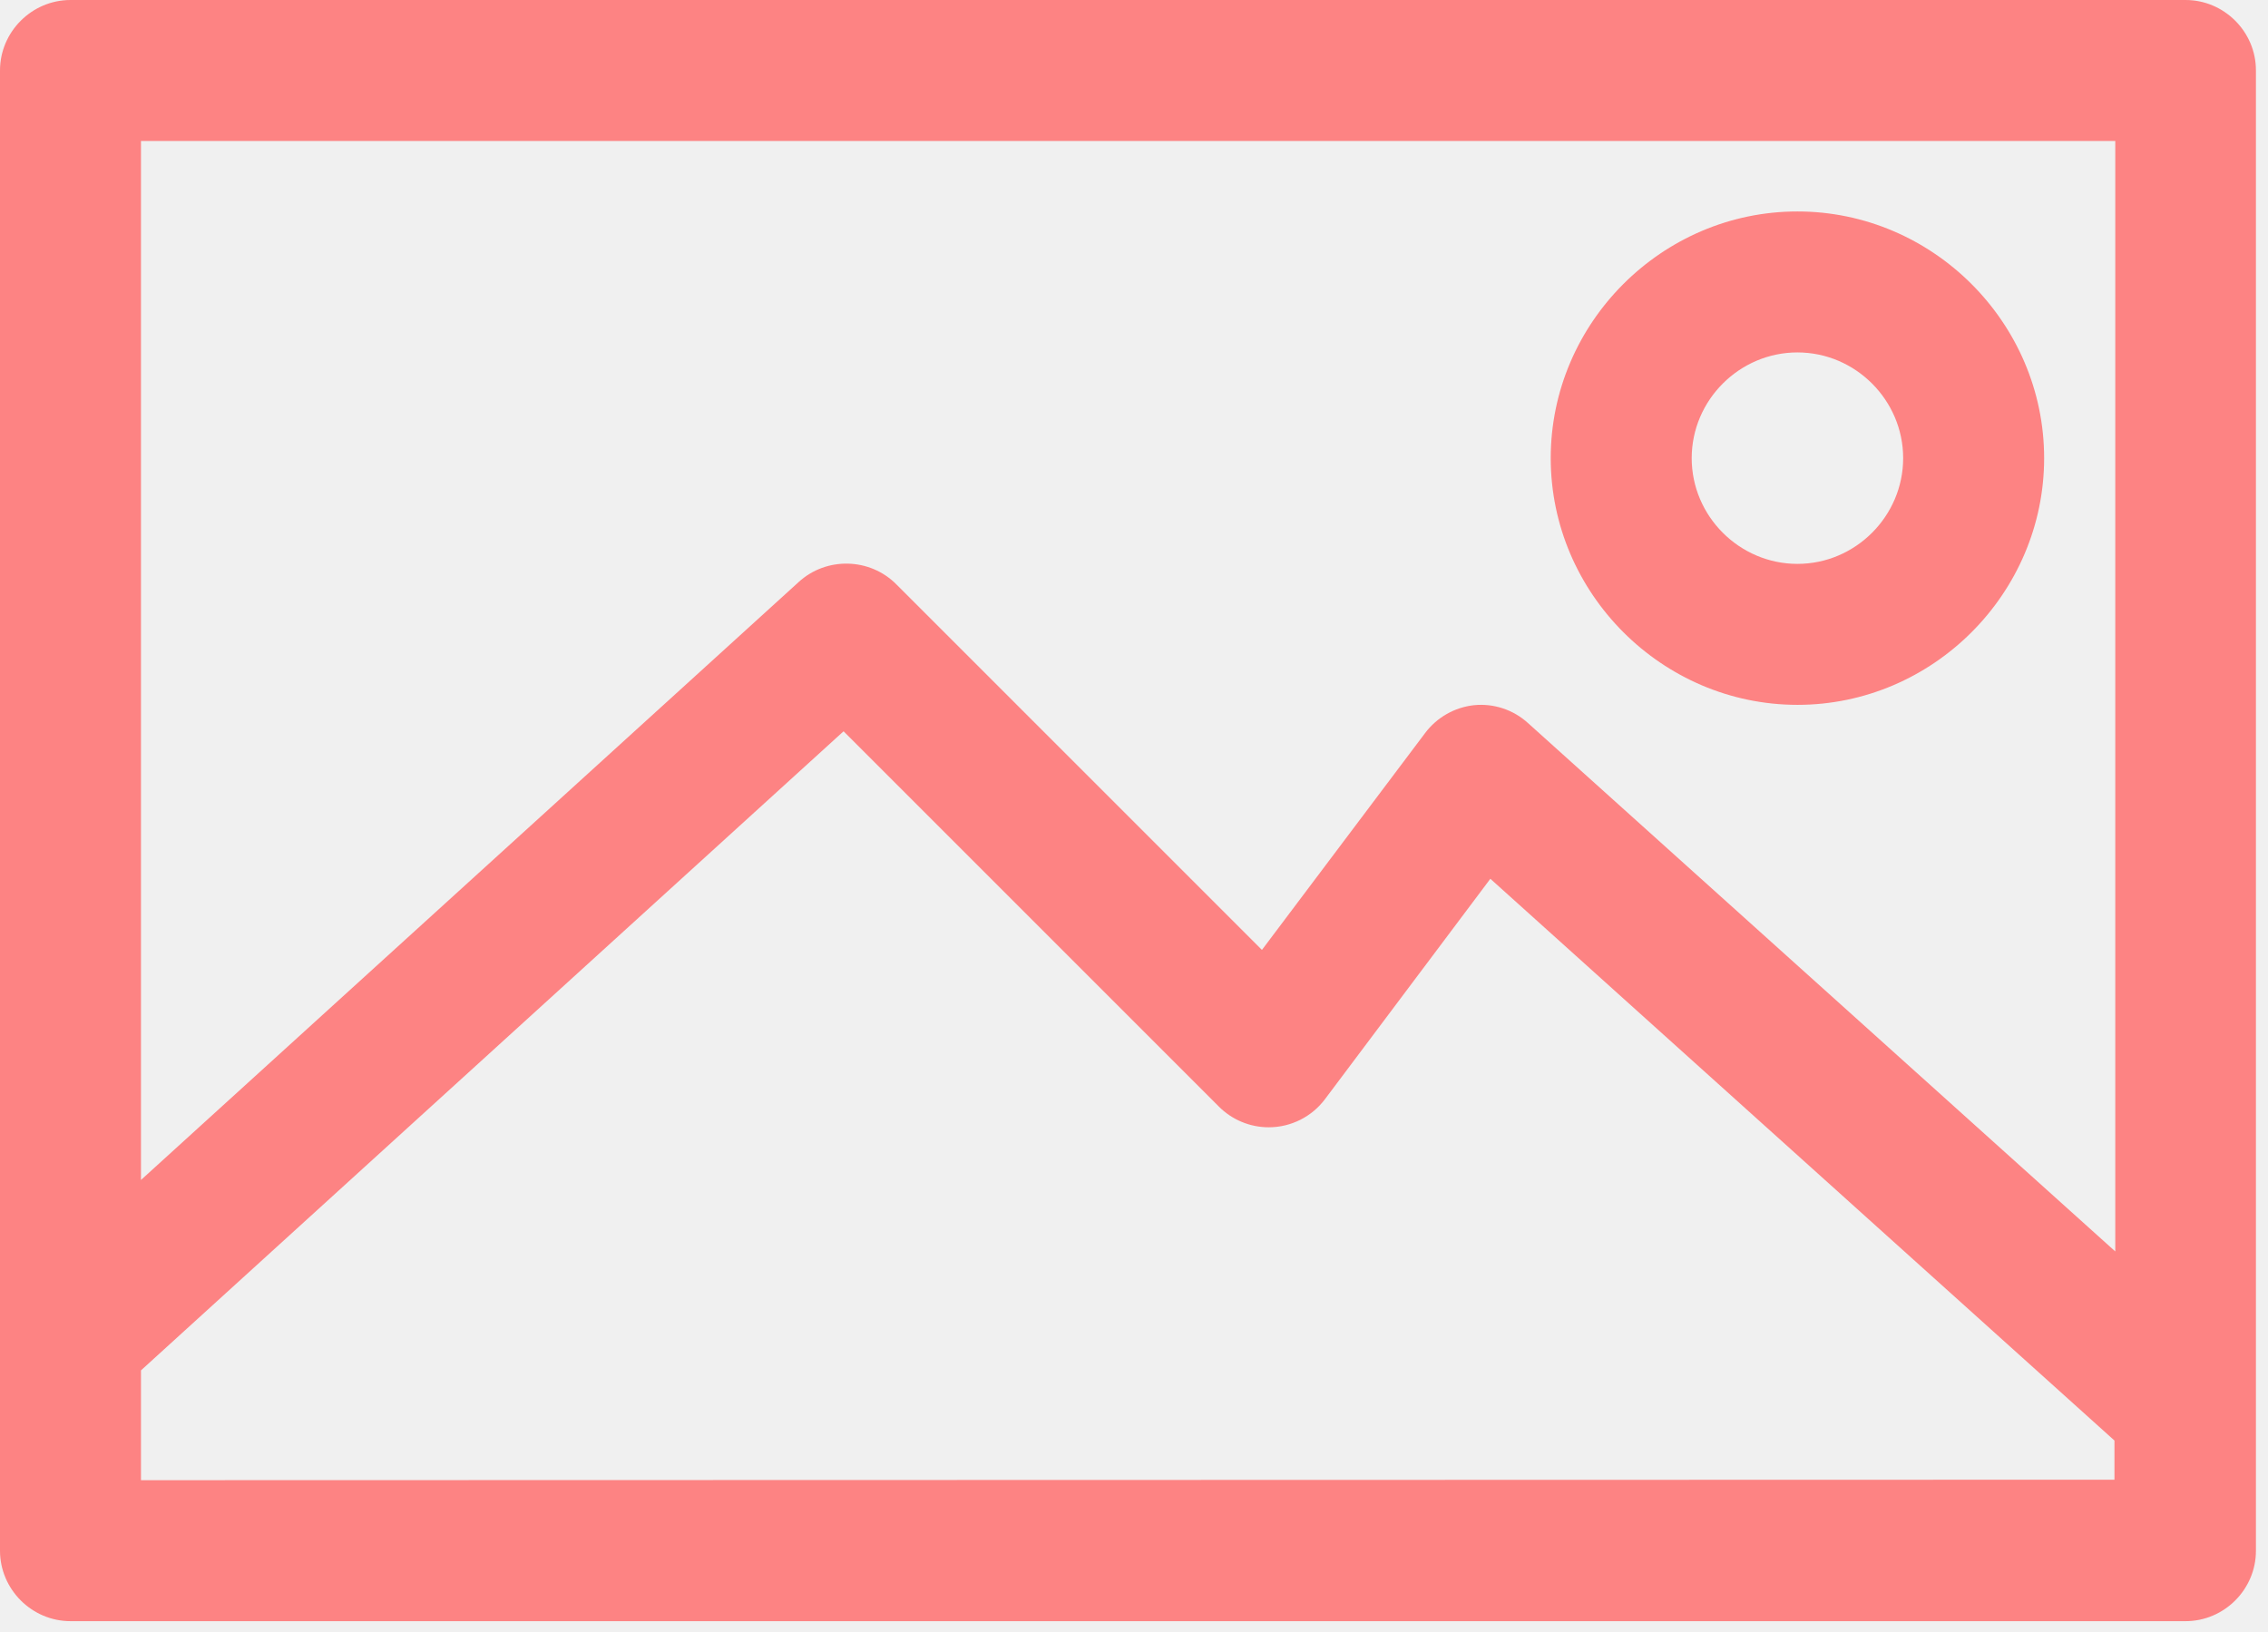
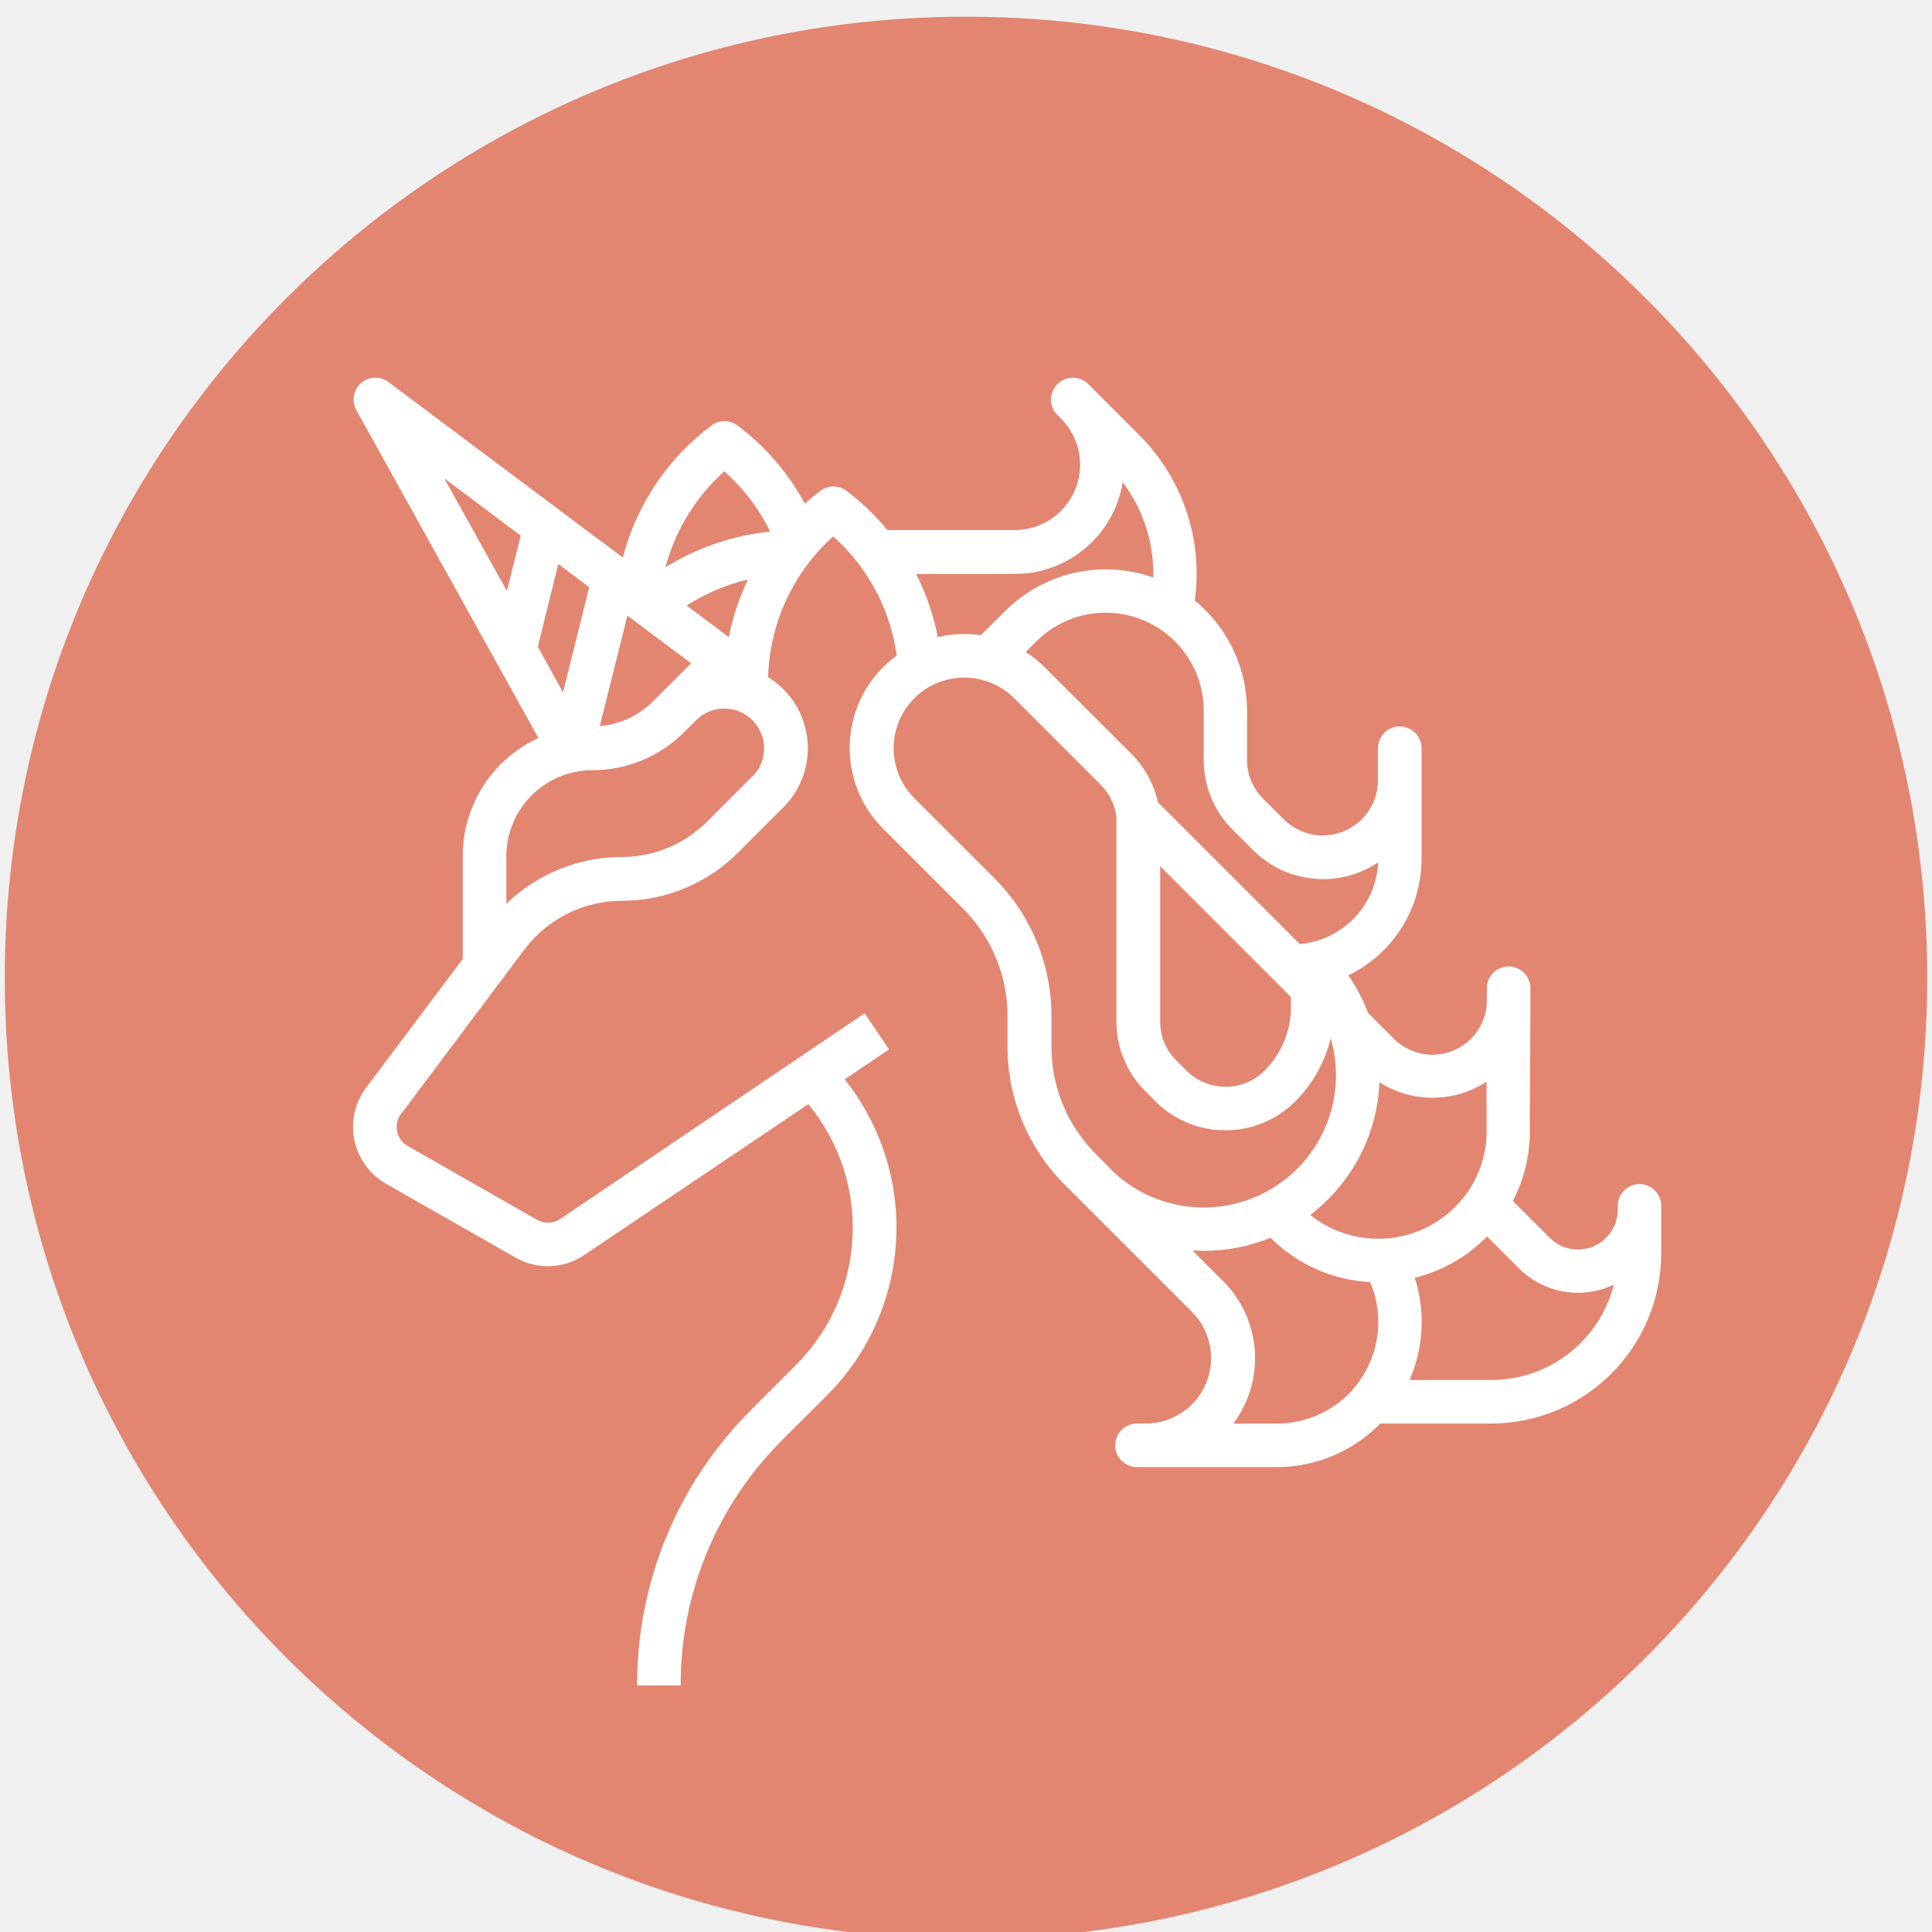
- <svg xmlns="http://www.w3.org/2000/svg" width="100%" height="100%" viewBox="0 0 139 100" version="1.1" xml:space="preserve" style="fill-rule:evenodd;clip-rule:evenodd;stroke-linejoin:round;stroke-miterlimit:2;">
-   <g transform="matrix(1,0,0,1,0,1.16279e-05)">
-     <g transform="matrix(1,0,0,1,-78.06,-99.18)">
-       <path d="M82.38,198.54L212,198.54C212.003,198.54 212.007,198.54 212.01,198.54C214.374,198.54 216.32,196.594 216.32,194.23C216.32,194.227 216.32,194.223 216.32,194.22L216.32,103.5C216.32,103.497 216.32,103.493 216.32,103.49C216.32,101.126 214.374,99.18 212.01,99.18C212.007,99.18 212.003,99.18 212,99.18L82.38,99.18C80.01,99.18 78.06,101.13 78.06,103.5L78.06,194.22C78.06,196.59 80.01,198.54 82.38,198.54ZM86.7,189.9L86.7,183.17L129.76,144L152.76,167C153.569,167.813 154.67,168.271 155.817,168.271C157.175,168.271 158.457,167.629 159.27,166.54L169.4,153.04L207.65,187.47L207.65,189.87L86.7,189.9ZM207.7,107.82L207.7,175.88L171.7,143.49C170.804,142.677 169.604,142.28 168.4,142.4C167.207,142.53 166.12,143.15 165.4,144.11L155.4,157.4L133,135C131.374,133.355 128.701,133.293 127,134.86L86.7,171.5L86.7,107.82L207.7,107.82Z" style="fill:rgb(253,131,131);fill-rule:nonzero;" />
-     </g>
-     <g transform="matrix(1,0,0,1,-78.06,-99.18)">
-       <path d="M188.22,142.38C196.515,142.38 203.34,135.555 203.34,127.26C203.34,118.965 196.515,112.14 188.22,112.14C179.925,112.14 173.1,118.965 173.1,127.26C173.105,135.553 179.927,142.375 188.22,142.38ZM188.22,120.78C191.775,120.78 194.7,123.705 194.7,127.26C194.7,130.815 191.775,133.74 188.22,133.74C184.665,133.74 181.74,130.815 181.74,127.26C181.74,123.705 184.665,120.78 188.22,120.78Z" style="fill:rgb(253,131,131);fill-rule:nonzero;" />
-     </g>
+ <svg xmlns="http://www.w3.org/2000/svg" id="Calque_1" data-name="Calque 1" viewBox="0 0 283.46 283.46">
+   <defs>
+     <style>.cls-1{fill:#e28671;}.cls-2{fill:#fff;}</style>
+   </defs>
+   <circle class="cls-1" cx="141.73" cy="143.48" r="141.03" />
+   <g id="Out_line" data-name="Out line">
+     <path class="cls-2" d="M240.56,173.73a3.19,3.19,0,0,0-3.2,3.19h0v.54a5.85,5.85,0,0,1-10,4.14l-5.4-5.4a22,22,0,0,0,2.49-10.76l.09-18.17c0-.19,0-.38,0-.57V145a3.2,3.2,0,0,0-3.19-3.2h0a3.2,3.2,0,0,0-3.2,3.18v2.19a8,8,0,0,1-13.64,5.24l-3.79-3.79a25.51,25.51,0,0,0-2.9-5.52,19,19,0,0,0,10.75-17.12V109.78a3.2,3.2,0,0,0-6.4,0v4.68a8.1,8.1,0,0,1-13.84,5.73l-3-3a8,8,0,0,1-2.37-5.73v-7.22a20.88,20.88,0,0,0-6.09-14.7c-.51-.5-1-1-1.58-1.43a28.67,28.67,0,0,0-8.16-24.29l-7.49-7.49a3.2,3.2,0,0,0-4.53,4.52l.55.55a9.58,9.58,0,0,1,0,13.56h0a9.59,9.59,0,0,1-6.78,2.81H130.2a35.3,35.3,0,0,0-6-5.75,3.17,3.17,0,0,0-3.83,0c-.79.59-1.56,1.22-2.29,1.87a35.21,35.21,0,0,0-9.87-11.46,3.17,3.17,0,0,0-3.83,0,35.26,35.26,0,0,0-13,19.37L57,56.06a3.2,3.2,0,0,0-4.72,4.11L79,108.29A19,19,0,0,0,67.9,125.61v15.08L53.7,159.61A9.59,9.59,0,0,0,55.62,173a8.42,8.42,0,0,0,1,.67l19,10.83a9.51,9.51,0,0,0,10.12-.38L118.6,162a28.48,28.48,0,0,1-1.81,38.26l-6.55,6.56a56.85,56.85,0,0,0-16.76,40.47h6.39a50.53,50.53,0,0,1,14.89-36l6.56-6.55a34.86,34.86,0,0,0,2.6-46.38l6.52-4.39-3.58-5.3L82.19,178.85a3.2,3.2,0,0,1-3.37.13l-19-10.84a3.19,3.19,0,0,1-1.2-4.36,3.78,3.78,0,0,1,.22-.33l14.83-19.78,3.3-4.4a17.91,17.91,0,0,1,14.23-7.11,24,24,0,0,0,17.1-7.08l6.64-6.64a12.25,12.25,0,0,0,0-17.32,11.71,11.71,0,0,0-2.25-1.77A29,29,0,0,1,118.33,83l.09-.11a28.18,28.18,0,0,1,3.83-4.19,28.69,28.69,0,0,1,6.56,8.58,28.75,28.75,0,0,1,2.76,8.91,17.77,17.77,0,0,0-2,1.69,16.78,16.78,0,0,0,0,23.71l11.69,11.69a22.2,22.2,0,0,1,6.56,15.83v4.39a28.62,28.62,0,0,0,8.43,20.35l18.64,18.63a9.6,9.6,0,0,1-6.78,16.38H167a3.2,3.2,0,1,0,0,6.39H187.3a21.22,21.22,0,0,0,15.21-6.39h16.22a25,25,0,0,0,25-25h0v-6.94a3.2,3.2,0,0,0-3.2-3.2ZM92.05,90.32l9.35,7-3.77,3.76,0,0-1.76,1.76A12.47,12.47,0,0,1,88,106.53Zm8.69-1.48a29.61,29.61,0,0,1,9-3.82,35.16,35.16,0,0,0-2.8,8.46ZM74.37,86.7,65.18,70.17,76.4,78.59Zm4.54,8.18,3-12.13,4.54,3.41-3.85,15.43Zm31.49,19-6.64,6.65a17.72,17.72,0,0,1-12.58,5.21,24.33,24.33,0,0,0-16.89,6.87v-7A12.64,12.64,0,0,1,86.92,113a19,19,0,0,0,13.46-5.58l1.75-1.75a5.84,5.84,0,0,1,8.27,8.26ZM97.63,83.24a28.89,28.89,0,0,1,8.64-14.09A28.57,28.57,0,0,1,113,78,36,36,0,0,0,97.63,83.24Zm77.89,15.53a14.39,14.39,0,0,1,1.09,5.5v7.22a14.39,14.39,0,0,0,4.25,10.25l3,3a14.52,14.52,0,0,0,18.35,1.78,12.65,12.65,0,0,1-11.5,12l-20.82-20.81A14.57,14.57,0,0,0,166,110.6L153.29,97.92a16,16,0,0,0-2.81-2.25l1.57-1.57a14.4,14.4,0,0,1,23.47,4.67Zm13.88,47.51v1.48a13.18,13.18,0,0,1-3.86,9.32,8.11,8.11,0,0,1-11.46,0l-1.49-1.49a8,8,0,0,1-2.37-5.73V127.09ZM148.93,84.2a16,16,0,0,0,15.79-13.46,22.32,22.32,0,0,1,4.49,14,20.87,20.87,0,0,0-21.68,4.86L143.9,93.2a15.58,15.58,0,0,0-2.46-.18,17.16,17.16,0,0,0-3.85.44,34.62,34.62,0,0,0-3.06-9c-.05-.08-.09-.17-.13-.25Zm14,87.27-2.1-2.1a22.2,22.2,0,0,1-6.56-15.83v-4.39a28.62,28.62,0,0,0-8.43-20.35l-11.69-11.69a10.37,10.37,0,0,1,0-14.66h0a9.87,9.87,0,0,1,2.38-1.78,10.37,10.37,0,0,1,12.28,1.78l12.68,12.68a8.1,8.1,0,0,1,2.31,4.75.17.17,0,0,0,0,.07,6.85,6.85,0,0,1,0,.91v29a14.39,14.39,0,0,0,4.25,10.25l1.48,1.49a14.53,14.53,0,0,0,20.51,0,19.65,19.65,0,0,0,5.2-9.27,19.41,19.41,0,0,1-32.37,19.14Zm36.64,31c-.17.25-.35.5-.54.73s-.21.27-.32.41a14.9,14.9,0,0,1-11.37,5.26h-6.39a16,16,0,0,0-1.49-20.9l-4.51-4.51c.57,0,1.13.06,1.7.06a25.77,25.77,0,0,0,9.77-1.92,22.23,22.23,0,0,0,14.6,6.5,1.42,1.42,0,0,1,.08.18A14.88,14.88,0,0,1,199.53,202.5Zm2.66-20.73a15.82,15.82,0,0,1-10-3.49,25.76,25.76,0,0,0,10.16-19.47,14.45,14.45,0,0,0,15.72-.09l0,6.75v.09a15.57,15.57,0,0,1-4.59,11.52,15.89,15.89,0,0,1-10.69,4.68Zm29.71,15.28a18.48,18.48,0,0,1-13.17,5.45H206.81a21.23,21.23,0,0,0,.76-15,22.29,22.29,0,0,0,10.45-5.9c0-.06.11-.11.16-.16l4.68,4.68a12.23,12.23,0,0,0,13.92,2.39A18.53,18.53,0,0,1,231.9,197.05Z" />
  </g>
</svg>
